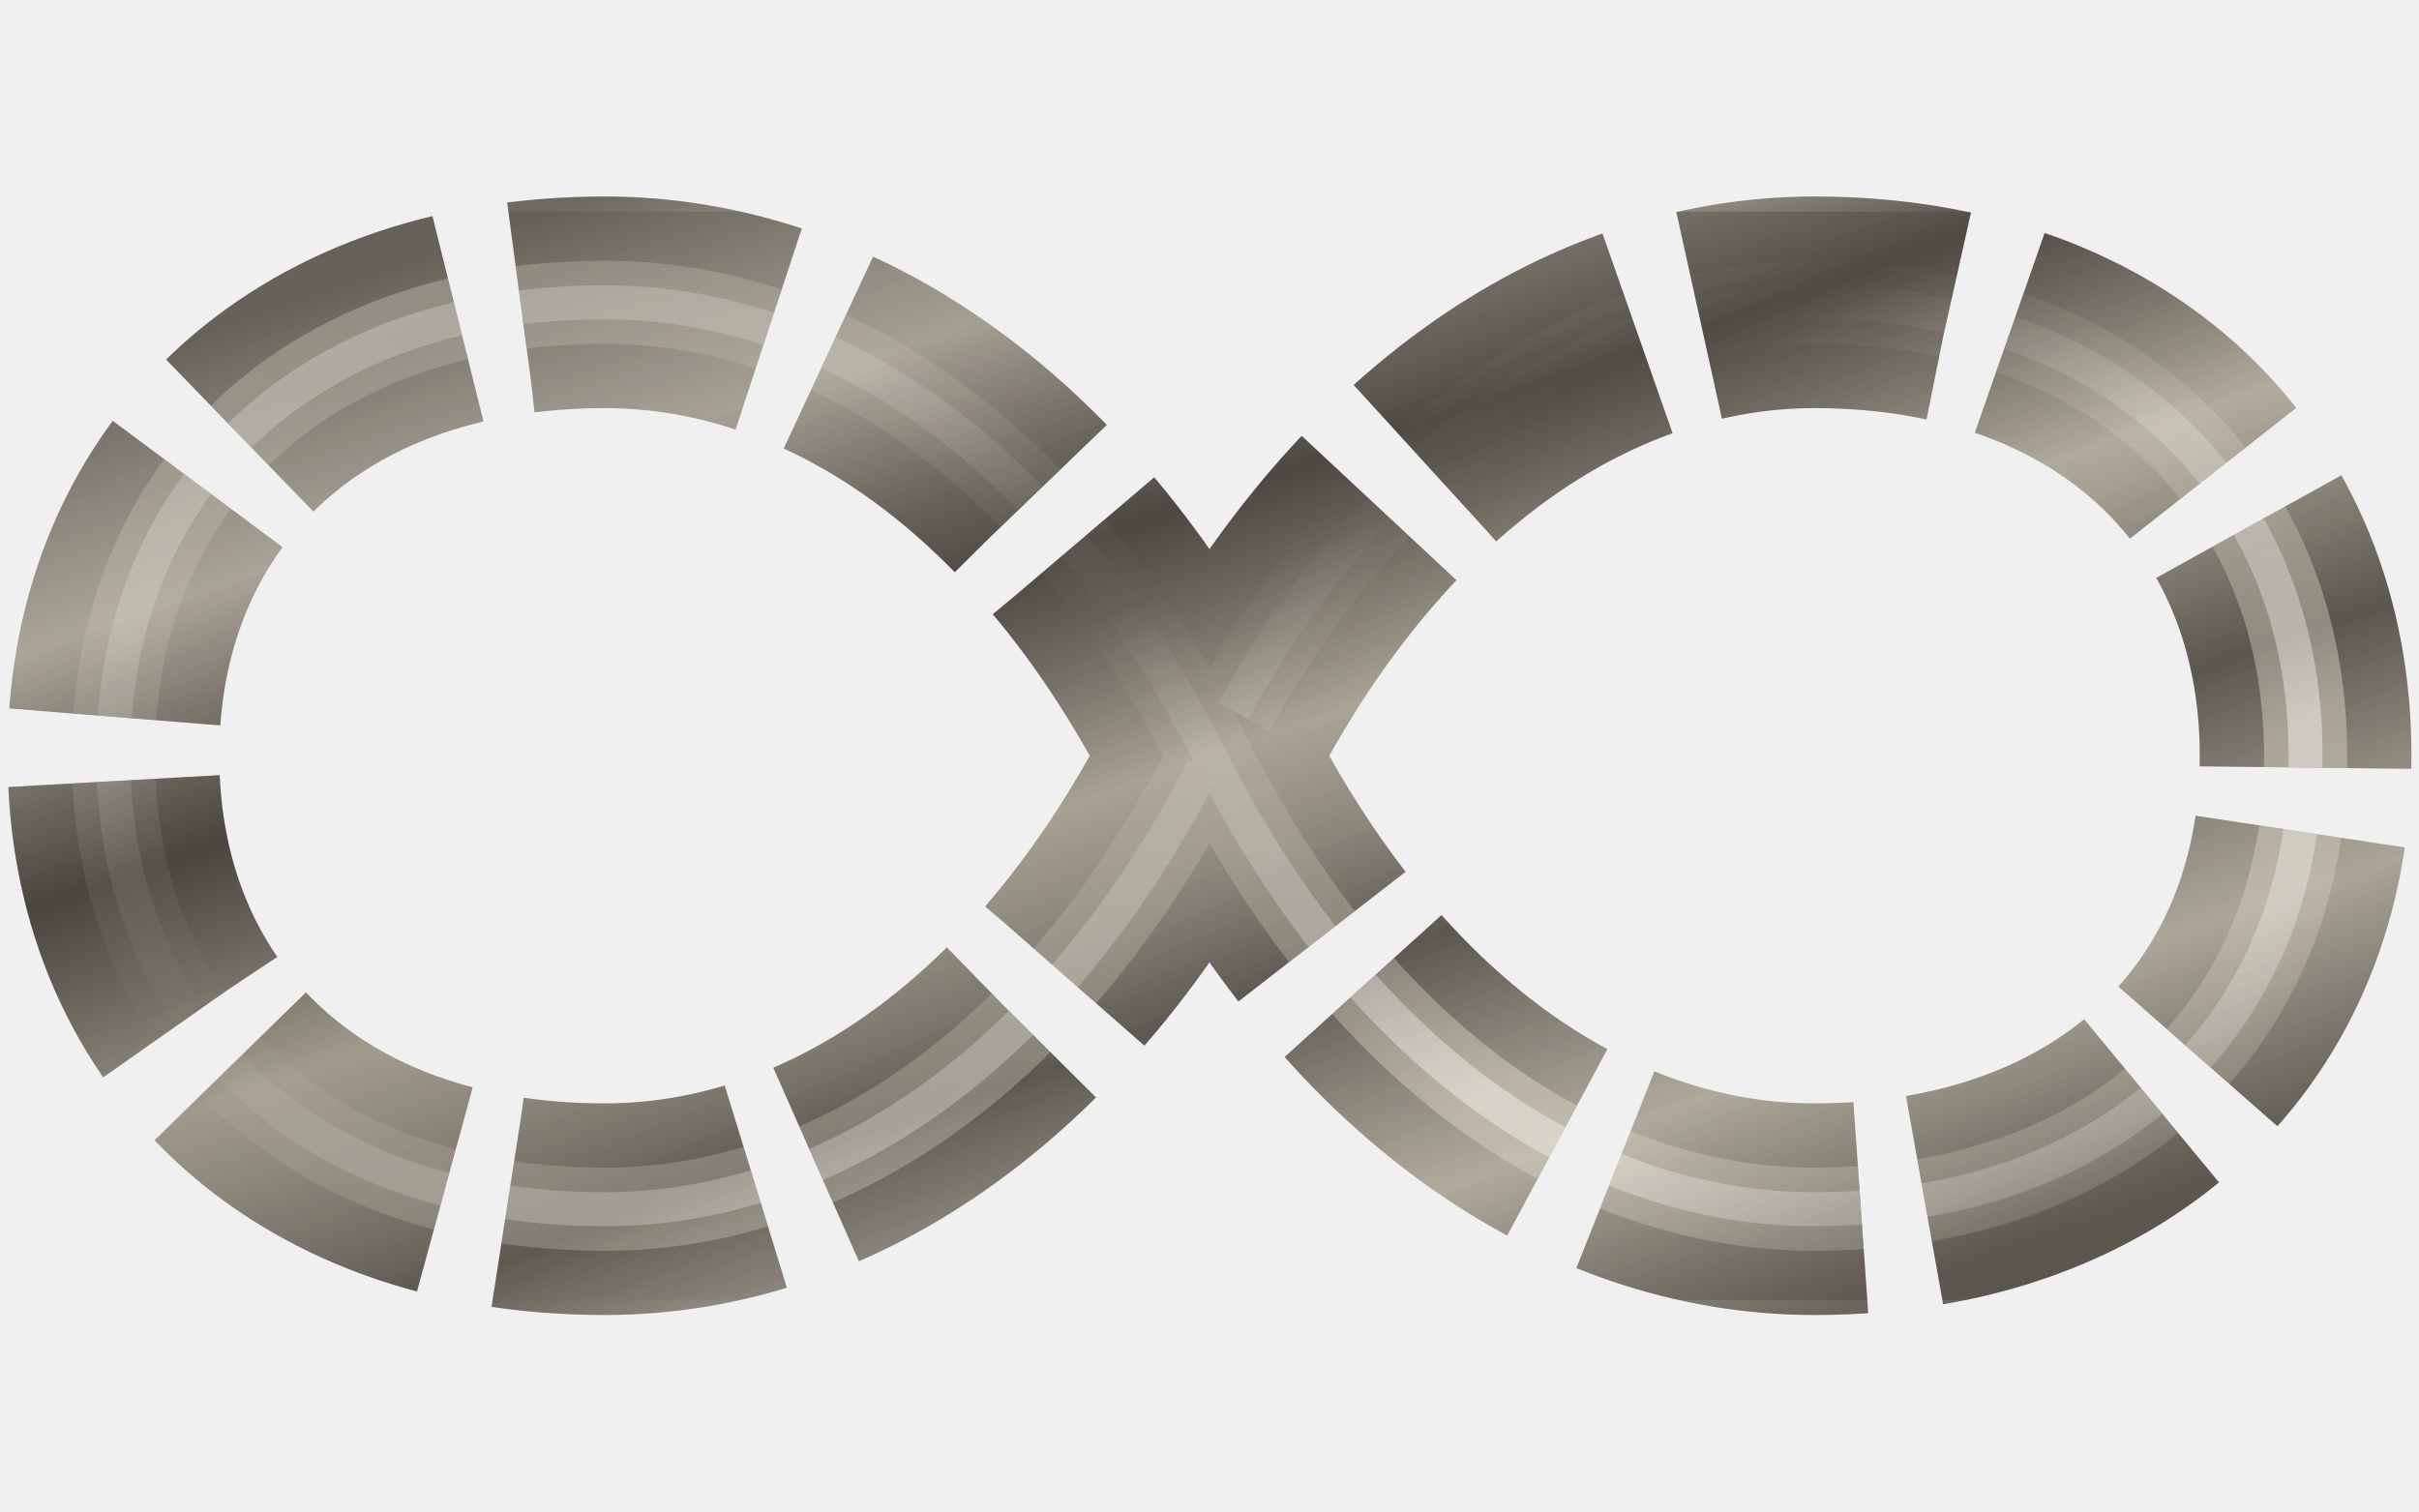
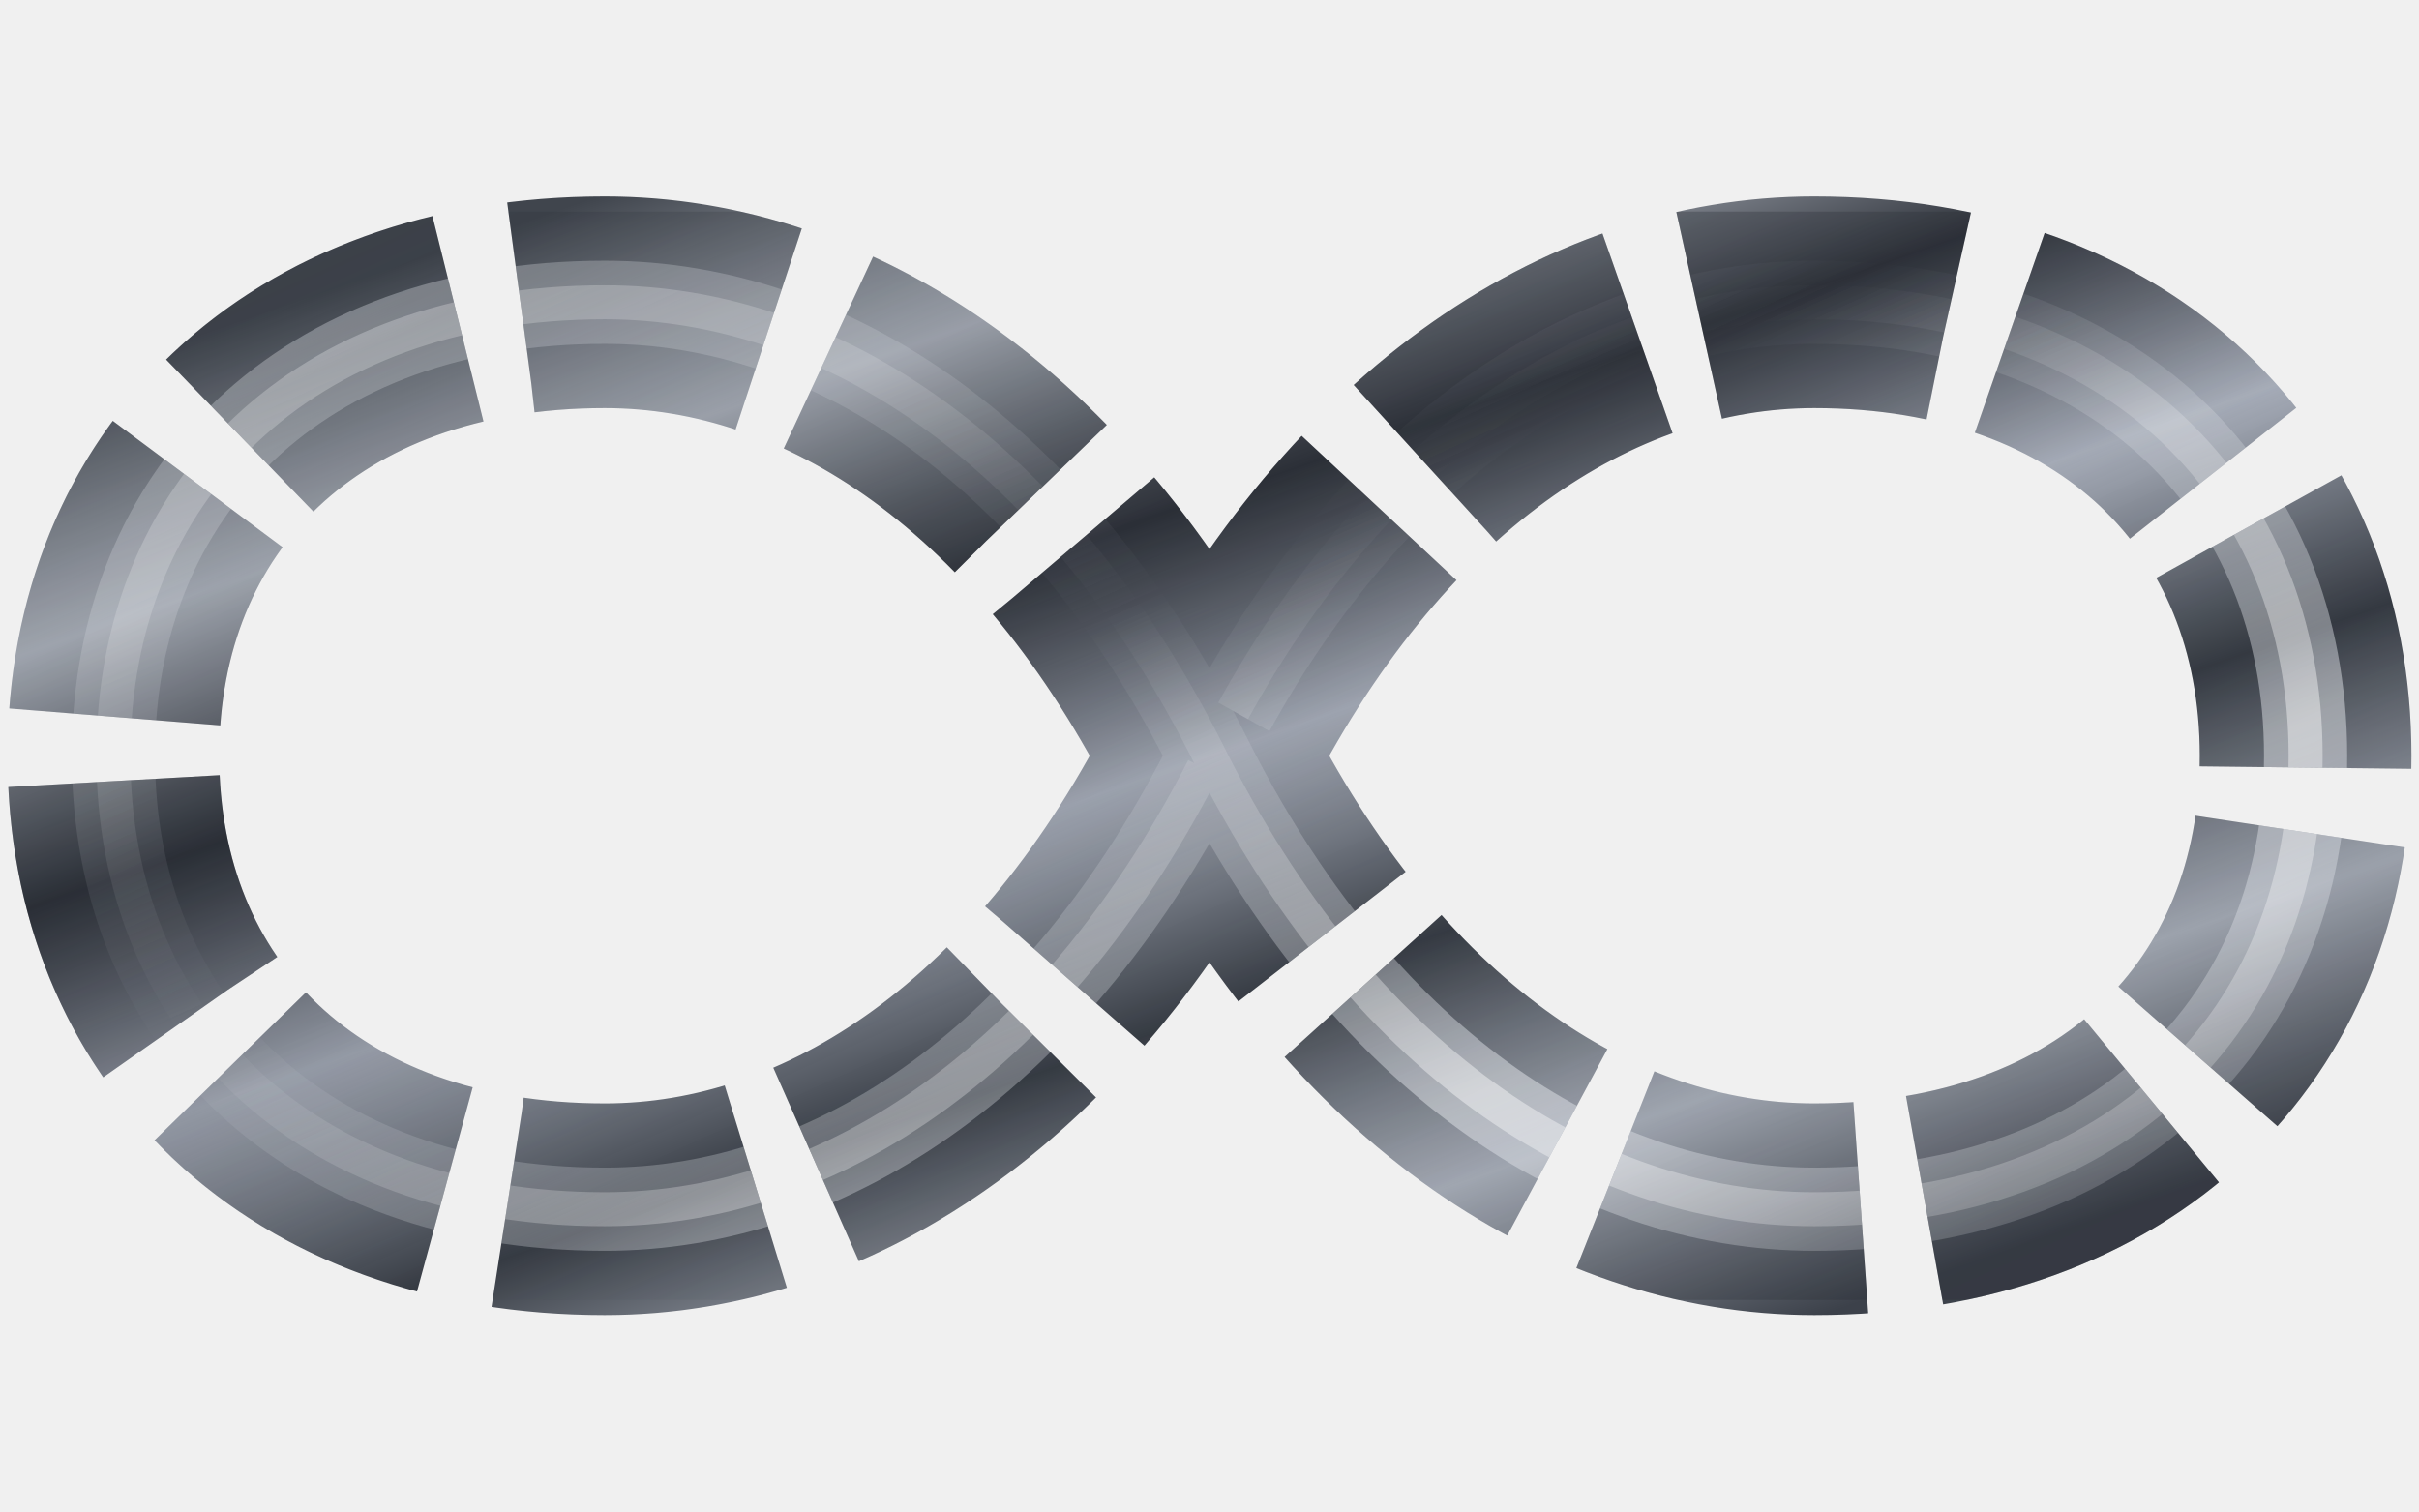
<svg xmlns="http://www.w3.org/2000/svg" viewBox="0 0 64 40" width="64" height="40" role="img" aria-label="Everstock">
  <defs>
    <linearGradient id="llgg" x1="0.08" y1="0" x2="0.92" y2="1">
-       <stop offset="0.000" stop-color="#6E6A61" />
-       <stop offset="0.167" stop-color="#CFC9BB" />
-       <stop offset="0.333" stop-color="#55514A" />
-       <stop offset="0.500" stop-color="#B4AE9F" />
-       <stop offset="0.667" stop-color="#5E5A52" />
-       <stop offset="0.833" stop-color="#C6C0B1" />
-       <stop offset="1.000" stop-color="#6A665D" />
+       <stop offset="0.000" stop-color="#40454D" />
+       <stop offset="0.167" stop-color="#C4CAD4" />
+       <stop offset="0.333" stop-color="#2E323A" />
+       <stop offset="0.500" stop-color="#A8AEBA" />
+       <stop offset="0.667" stop-color="#363B43" />
+       <stop offset="0.833" stop-color="#B6BCC7" />
+       <stop offset="1.000" stop-color="#3C414A" />
    </linearGradient>
    <linearGradient id="llgs" x1="0.05" y1="0" x2="0.78" y2="1">
      <stop offset="0" stop-color="#fff" stop-opacity="1" />
      <stop offset=".20" stop-color="#fff" stop-opacity=".28" />
      <stop offset=".46" stop-color="#fff" stop-opacity="0" />
      <stop offset=".74" stop-color="#fff" stop-opacity=".5" />
      <stop offset="1" stop-color="#fff" stop-opacity="0" />
    </linearGradient>
    <linearGradient id="llgo" x1="0.05" y1="0" x2="0.78" y2="1">
      <stop offset="0" stop-color="#fff" stop-opacity="0" />
      <stop offset=".38" stop-color="#fff" stop-opacity=".8" />
      <stop offset=".6" stop-color="#fff" stop-opacity="0" />
      <stop offset=".92" stop-color="#fff" stop-opacity=".65" />
    </linearGradient>
    <mask id="llgms">
      <rect width="64" height="40" fill="url(#llgs)" />
    </mask>
    <mask id="llgmo">
      <rect width="64" height="40" fill="url(#llgo)" />
    </mask>
  </defs>
  <path d="M32 20C28 12 22 8 16 8C8 8 3 13 3 20C3 27 8 32 16 32C22 32 28 28 32 20C36 12 42 8 48 8C56 8 61 13 61 20C61 27 56 32 48 32C42 32 36 28 32 20Z" fill="none" stroke-width="5.6" stroke-linecap="butt" stroke-linejoin="miter" pathLength="100" stroke-dasharray="6.63 1.7" stroke="url(#llgg)" />
-   <path d="M32 20C28 12 22 8 16 8C8 8 3 13 3 20C3 27 8 32 16 32C22 32 28 28 32 20C36 12 42 8 48 8C56 8 61 13 61 20C61 27 56 32 48 32C42 32 36 28 32 20Z" fill="none" stroke-width="5.6" stroke-linecap="butt" stroke-linejoin="miter" pathLength="100" stroke-dasharray="6.63 1.7" mask="url(#llgmo)" stroke="#332F29" opacity=".42" />
-   <path d="M32 20C28 12 22 8 16 8C8 8 3 13 3 20C3 27 8 32 16 32C22 32 28 28 32 20C36 12 42 8 48 8C56 8 61 13 61 20C61 27 56 32 48 32C42 32 36 28 32 20Z" fill="none" stroke-width="2.2" stroke-linecap="butt" stroke-linejoin="miter" pathLength="100" stroke-dasharray="6.63 1.7" mask="url(#llgms)" stroke="#DED8C9" opacity=".95" />
-   <path d="M32 20C28 12 22 8 16 8C8 8 3 13 3 20C3 27 8 32 16 32C22 32 28 28 32 20C36 12 42 8 48 8C56 8 61 13 61 20C61 27 56 32 48 32C42 32 36 28 32 20Z" fill="none" stroke-width="0.9" stroke-linecap="butt" stroke-linejoin="miter" pathLength="100" stroke-dasharray="6.63 1.7" mask="url(#llgms)" stroke="#FFFDF7" opacity=".85" />
+   <path d="M32 20C28 12 22 8 16 8C8 8 3 13 3 20C3 27 8 32 16 32C22 32 28 28 32 20C36 12 42 8 48 8C56 8 61 13 61 20C61 27 56 32 48 32C42 32 36 28 32 20Z" fill="none" stroke-width="5.6" stroke-linecap="butt" stroke-linejoin="miter" pathLength="100" stroke-dasharray="6.63 1.7" mask="url(#llgmo)" stroke="#23272E" opacity=".42" />
+   <path d="M32 20C28 12 22 8 16 8C8 8 3 13 3 20C3 27 8 32 16 32C22 32 28 28 32 20C36 12 42 8 48 8C56 8 61 13 61 20C61 27 56 32 48 32C42 32 36 28 32 20Z" fill="none" stroke-width="2.2" stroke-linecap="butt" stroke-linejoin="miter" pathLength="100" stroke-dasharray="6.63 1.7" mask="url(#llgms)" stroke="#E9ECF1" opacity=".95" />
+   <path d="M32 20C28 12 22 8 16 8C8 8 3 13 3 20C3 27 8 32 16 32C22 32 28 28 32 20C36 12 42 8 48 8C56 8 61 13 61 20C61 27 56 32 48 32C42 32 36 28 32 20Z" fill="none" stroke-width="0.9" stroke-linecap="butt" stroke-linejoin="miter" pathLength="100" stroke-dasharray="6.63 1.7" mask="url(#llgms)" stroke="#FFFFFF" opacity=".85" />
</svg>
